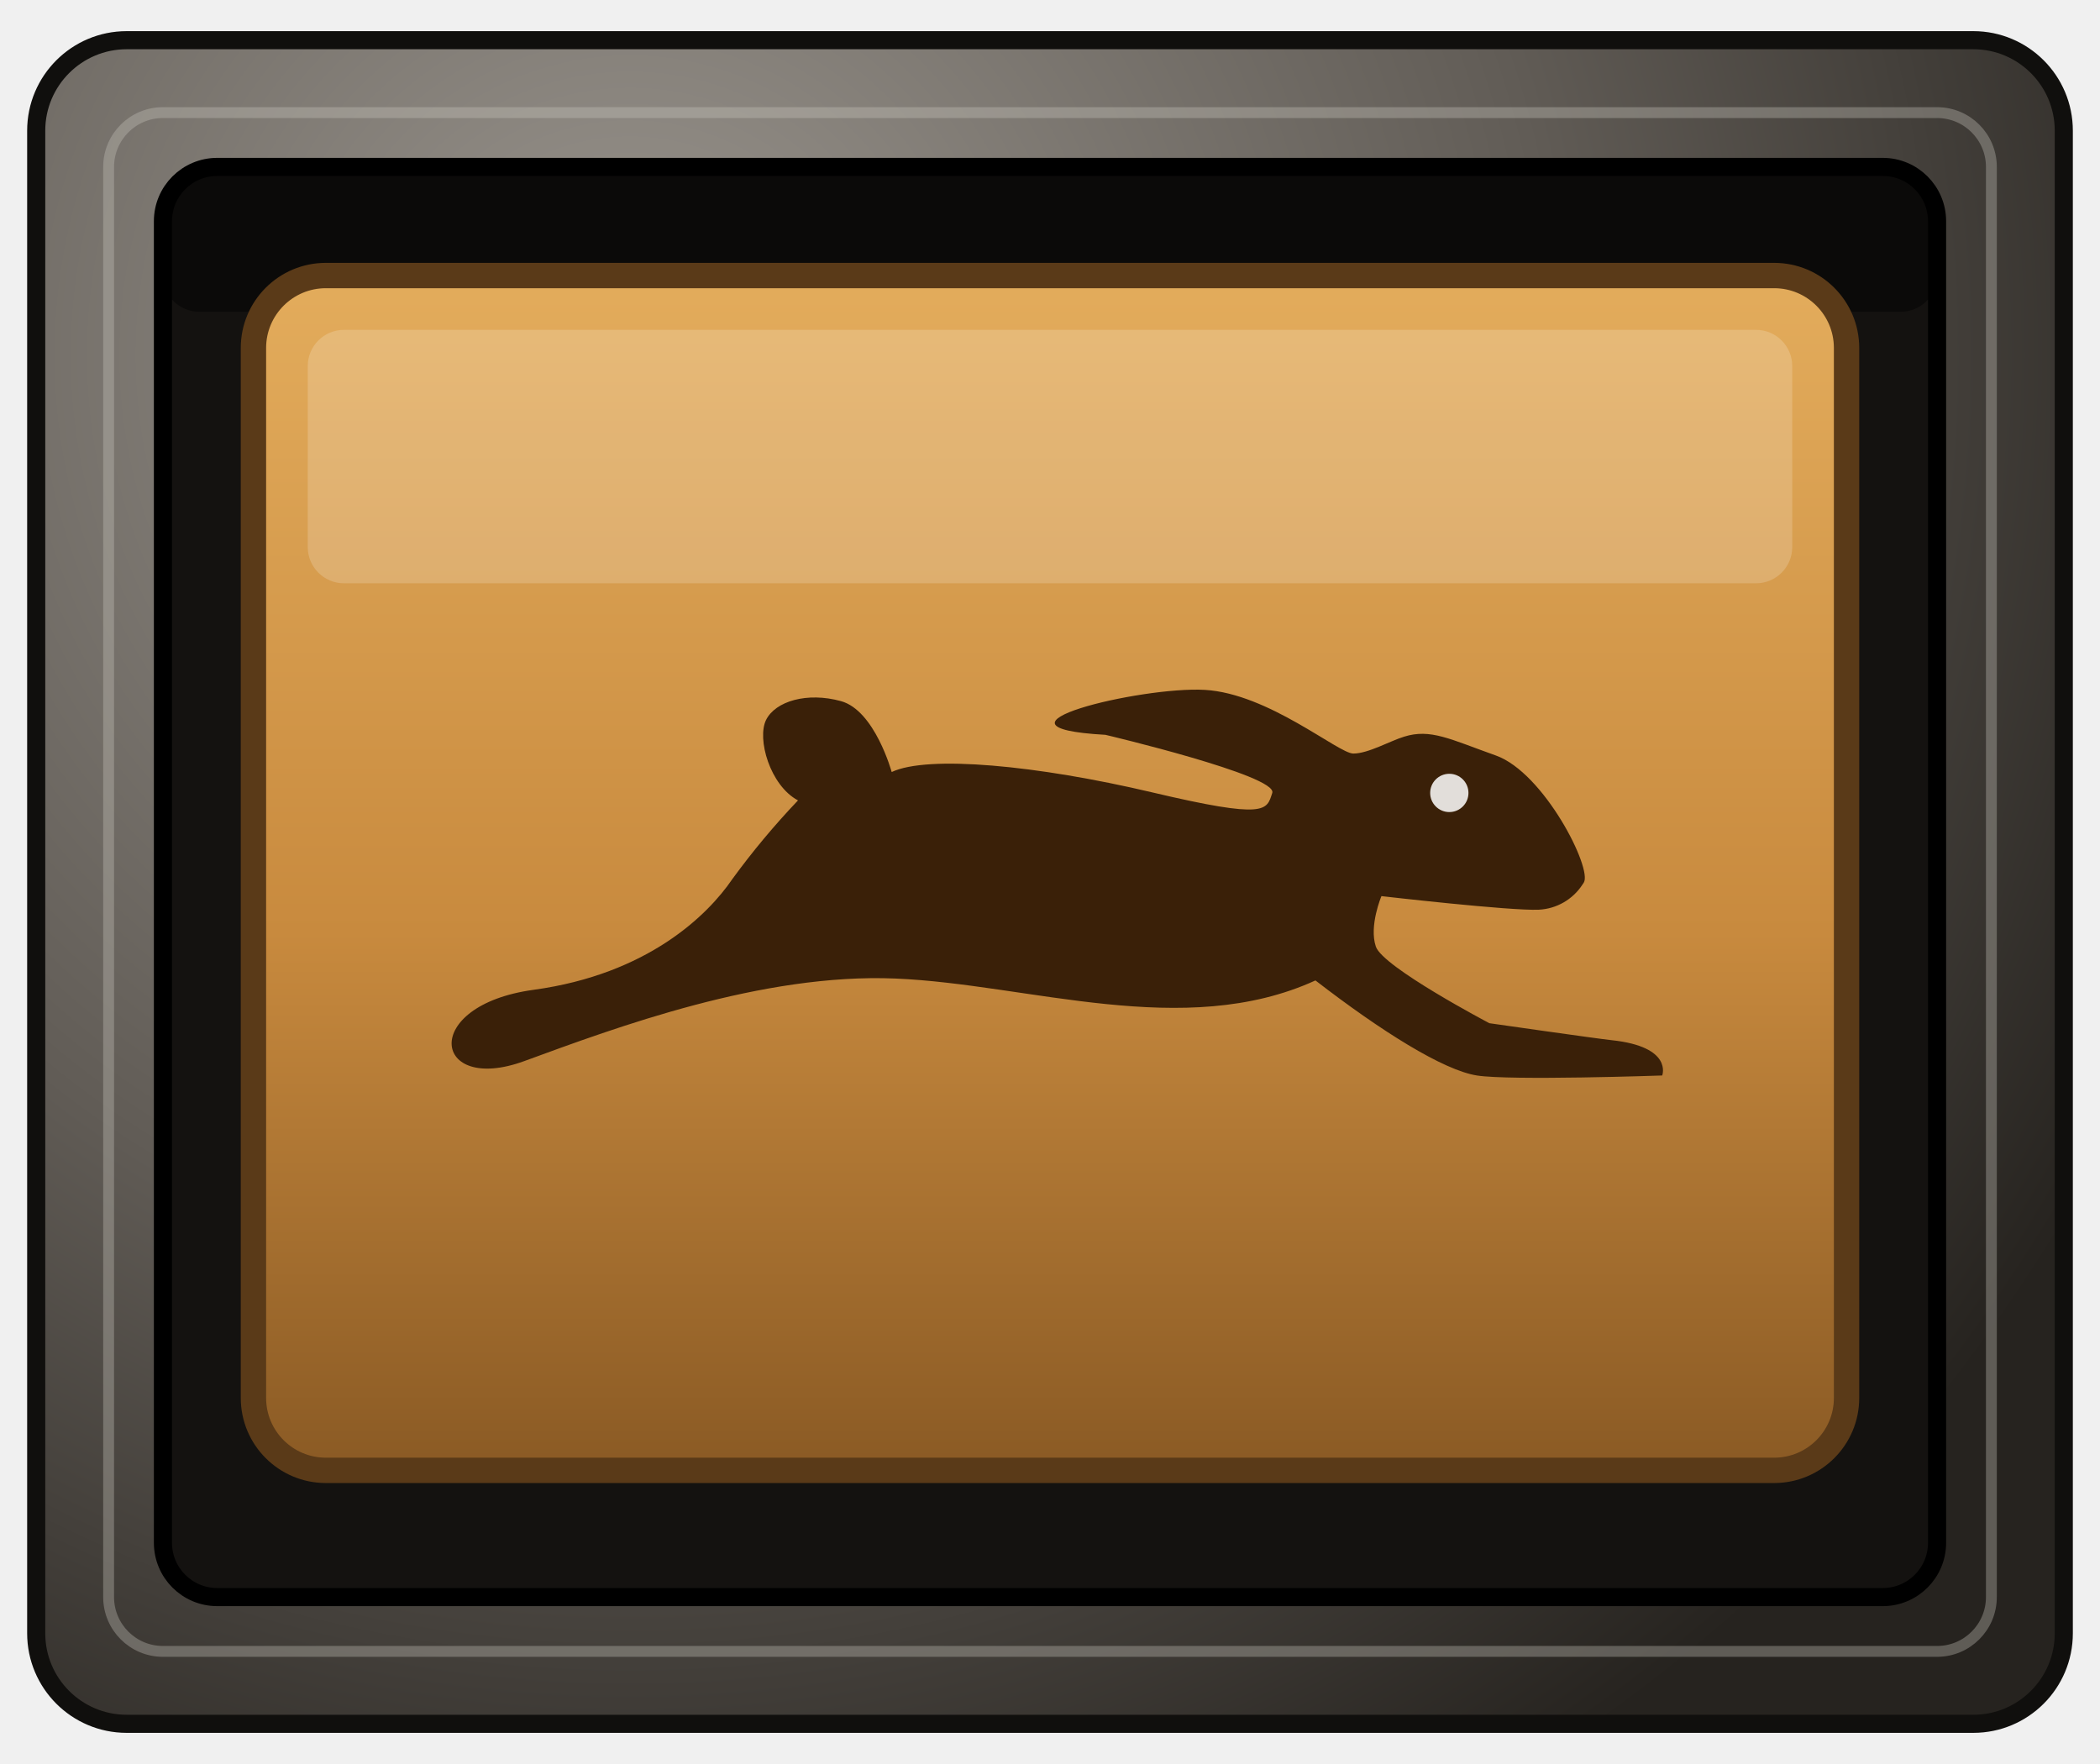
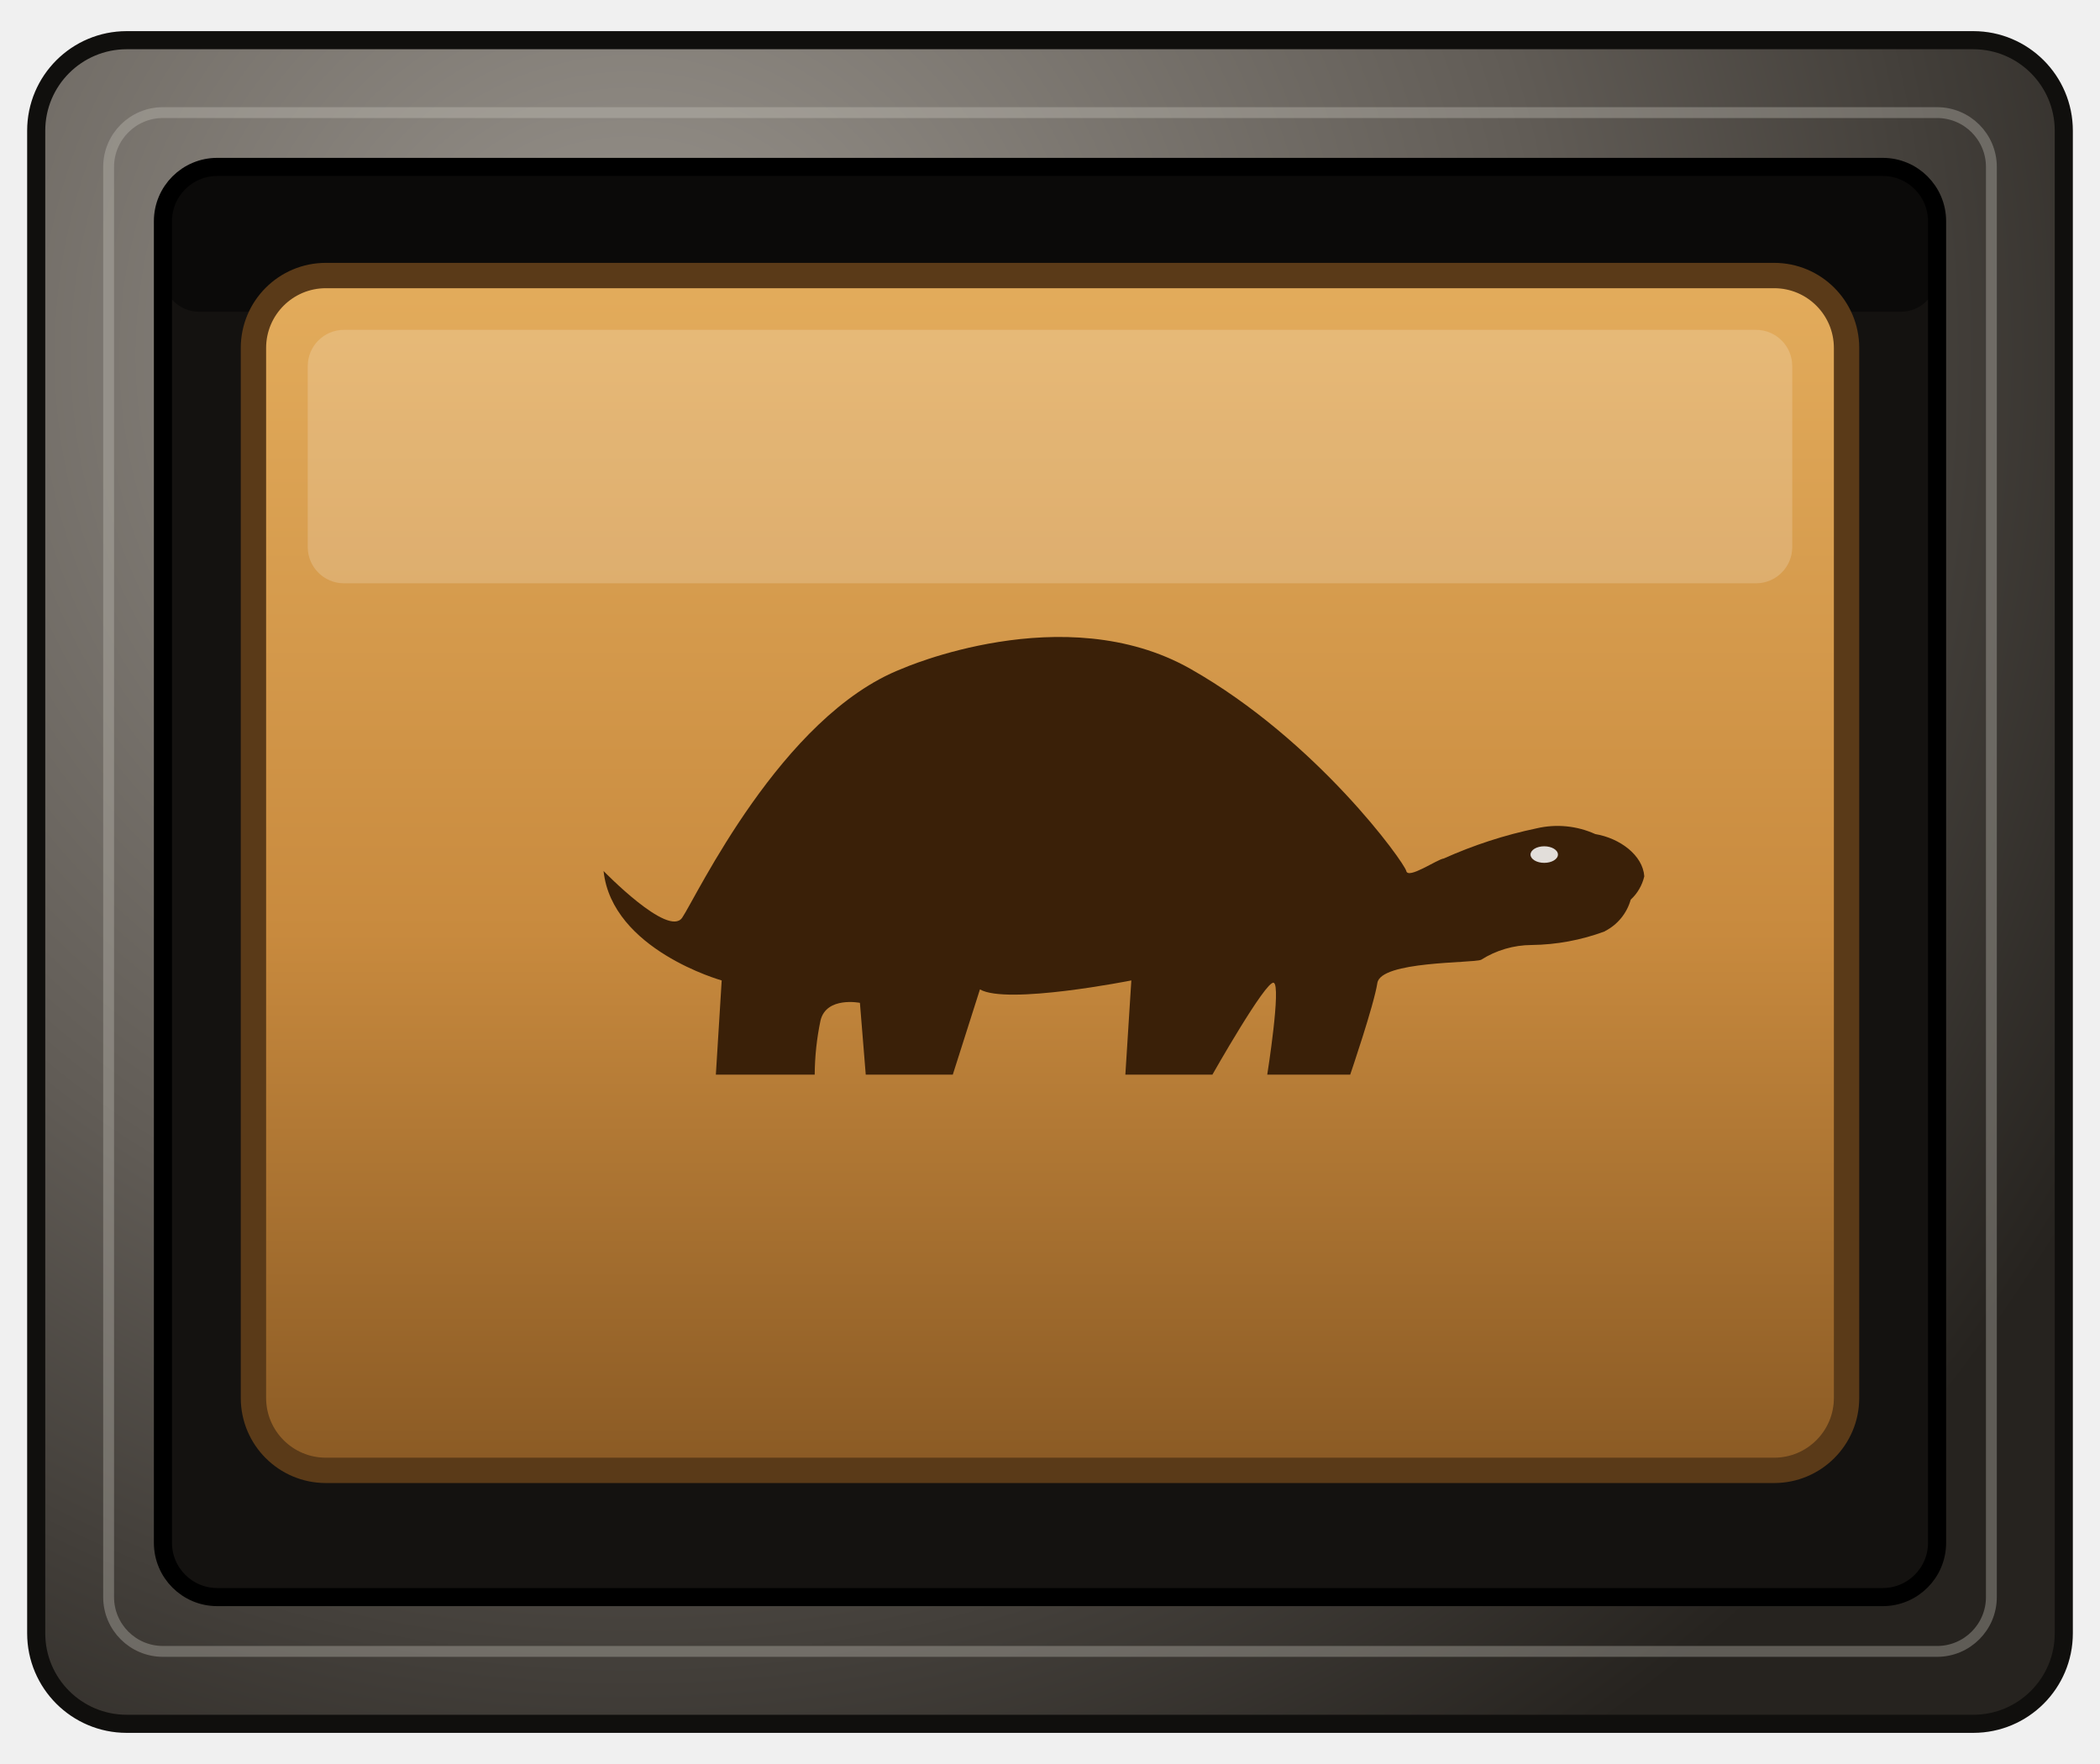
<svg xmlns="http://www.w3.org/2000/svg" width="100" height="84" viewBox="0 0 116 97">
  <defs>
    <radialGradient id="bz" cx="34.8" cy="19.4" r="92.8" gradientUnits="userSpaceOnUse">
      <stop offset="0" stop-color="#9a958e" />
      <stop offset="0.55" stop-color="#615c56" />
      <stop offset="1" stop-color="#26231f" />
    </radialGradient>
    <linearGradient id="cap" x1="58.0" y1="15.0" x2="58.0" y2="81.0" gradientUnits="userSpaceOnUse">
      <stop offset="0" stop-color="#e3ac5c" />
      <stop offset="0.55" stop-color="#c88a3e" />
      <stop offset="1" stop-color="#8a5a24" />
    </linearGradient>
  </defs>
  <rect x="2" y="2.0" width="112" height="93" rx="5" fill="url(#bz)" stroke="#100f0d" stroke-width="1" />
  <rect x="6" y="6.0" width="104" height="85" rx="3" fill="none" stroke="#c9c5be" stroke-width="0.6" opacity="0.35" />
  <rect x="9" y="9.0" width="98" height="79" rx="3" fill="#141210" stroke="#000000" stroke-width="1" />
  <rect x="9" y="9.0" width="98" height="8" rx="2" fill="#000000" opacity="0.45" />
  <rect x="14" y="15.0" width="88" height="66" rx="4" fill="url(#cap)" stroke="#5a3a18" stroke-width="1.4" />
  <rect x="17" y="18.0" width="82" height="14" rx="2" fill="#ffffff" opacity="0.18" />
  <g transform="matrix(1 0 0 1 0 -10.0)">
-     <g transform="matrix(0.75 0 0 0.75 20.5 0.3)">
-       <path d="M54.08,66.76s12.71,3,12.29,4.28S66,73,57.53,71,41,68.24,38.34,69.5c0,0-1.24-4.53-3.73-5.22s-4.83,0-5.52,1.38.28,4.83,2.35,5.93a57.86,57.86,0,0,0-4.84,5.8c-1.79,2.63-6.21,7-14.63,8.15s-7.46,7.73-.69,5.25,17.53-6.49,27.34-6.08,21.26,4.56,30.93.14c4.83,3.73,9.41,6.61,11.89,7s13.65,0,13.65,0,.82-2.12-3.73-2.6c-1.13-.12-9-1.25-9-1.25S74.52,83.88,74,82.36s.41-3.72.41-3.72,9.52,1.1,11.6,1a4.07,4.07,0,0,0,3.2-1.84l.1-.15c.67-1-2.92-8.11-6.48-9.37-3.35-1.19-4.8-2-6.76-1.38-1,.3-2.63,1.24-3.73,1.24S66.1,63.72,61.4,63.45,44.14,66.21,54.08,66.76Z" fill="#3a2008" />
-       <circle cx="79.41" cy="71.04" r="1.41" fill="#ffffff" opacity="0.85" />
+     <g transform="matrix(0.75 0 0 0.75 20.5 39)">
+       <path d="M90.89,29.61a3.73,3.73,0,0,0,1.88-2.31,3.38,3.38,0,0,0,1-1.72c-.11-1.56-1.81-2.81-3.61-3.11a6.75,6.75,0,0,0-4.33-.42A33.18,33.18,0,0,0,79,24.27c-.49.06-2.62,1.55-2.76.92S69.66,15.58,60.34,10.3s-21.26,0-21.26,0c-8.89,3.47-15.15,16.84-16.17,18.33s-5.79-3.44-5.79-3.44c.62,5.81,8.7,8.06,8.7,8.06l-.43,6.94h7.28a20.09,20.09,0,0,1,.43-4C33.54,34.41,36,34.9,36,34.9l.43,5.29h6.41l2-6.28c2,1.16,11.15-.66,11.15-.66l-.44,6.94h6.41s3.93-6.94,4.51-6.77S66,40.19,66,40.19h6.11s1.75-5.12,2-6.75,7-1.45,7.64-1.71a7,7,0,0,1,3.72-1.09,16,16,0,0,0,5.38-1" fill="#3a2008" />
+       <ellipse cx="86.4" cy="23.98" rx="1.01" ry="0.61" fill="#ffffff" opacity="0.85" />
    </g>
  </g>
</svg>
